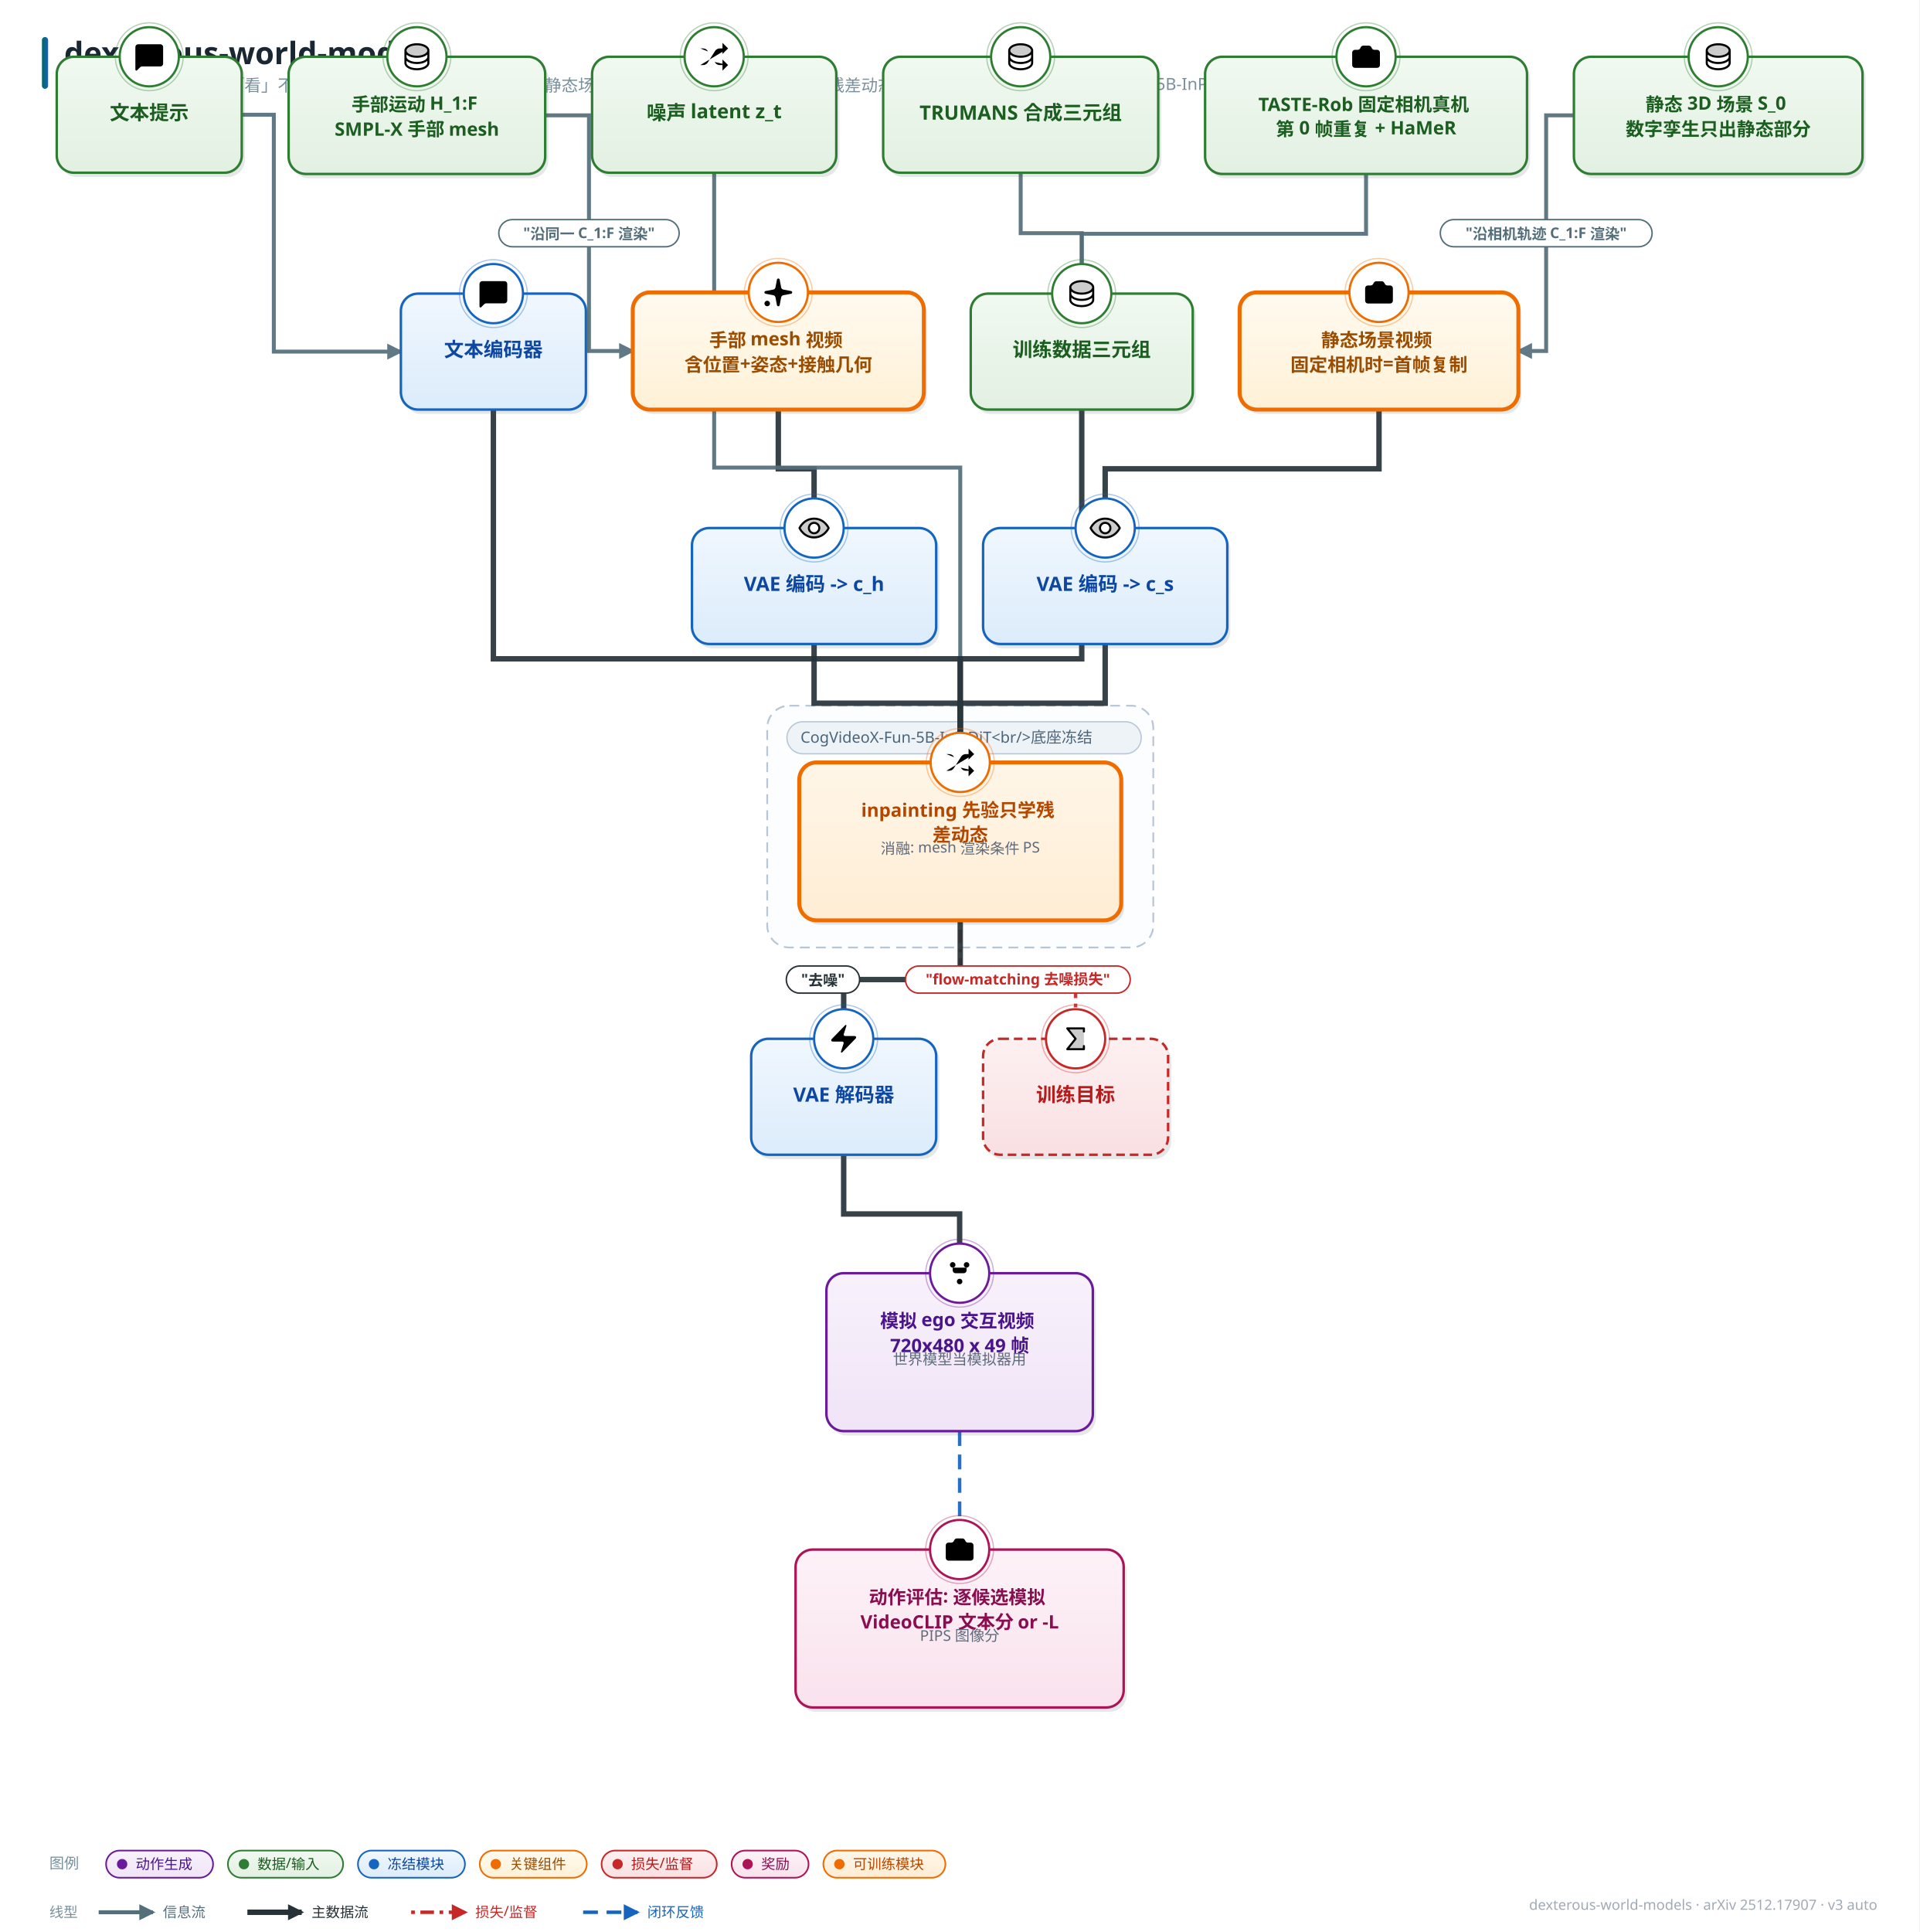
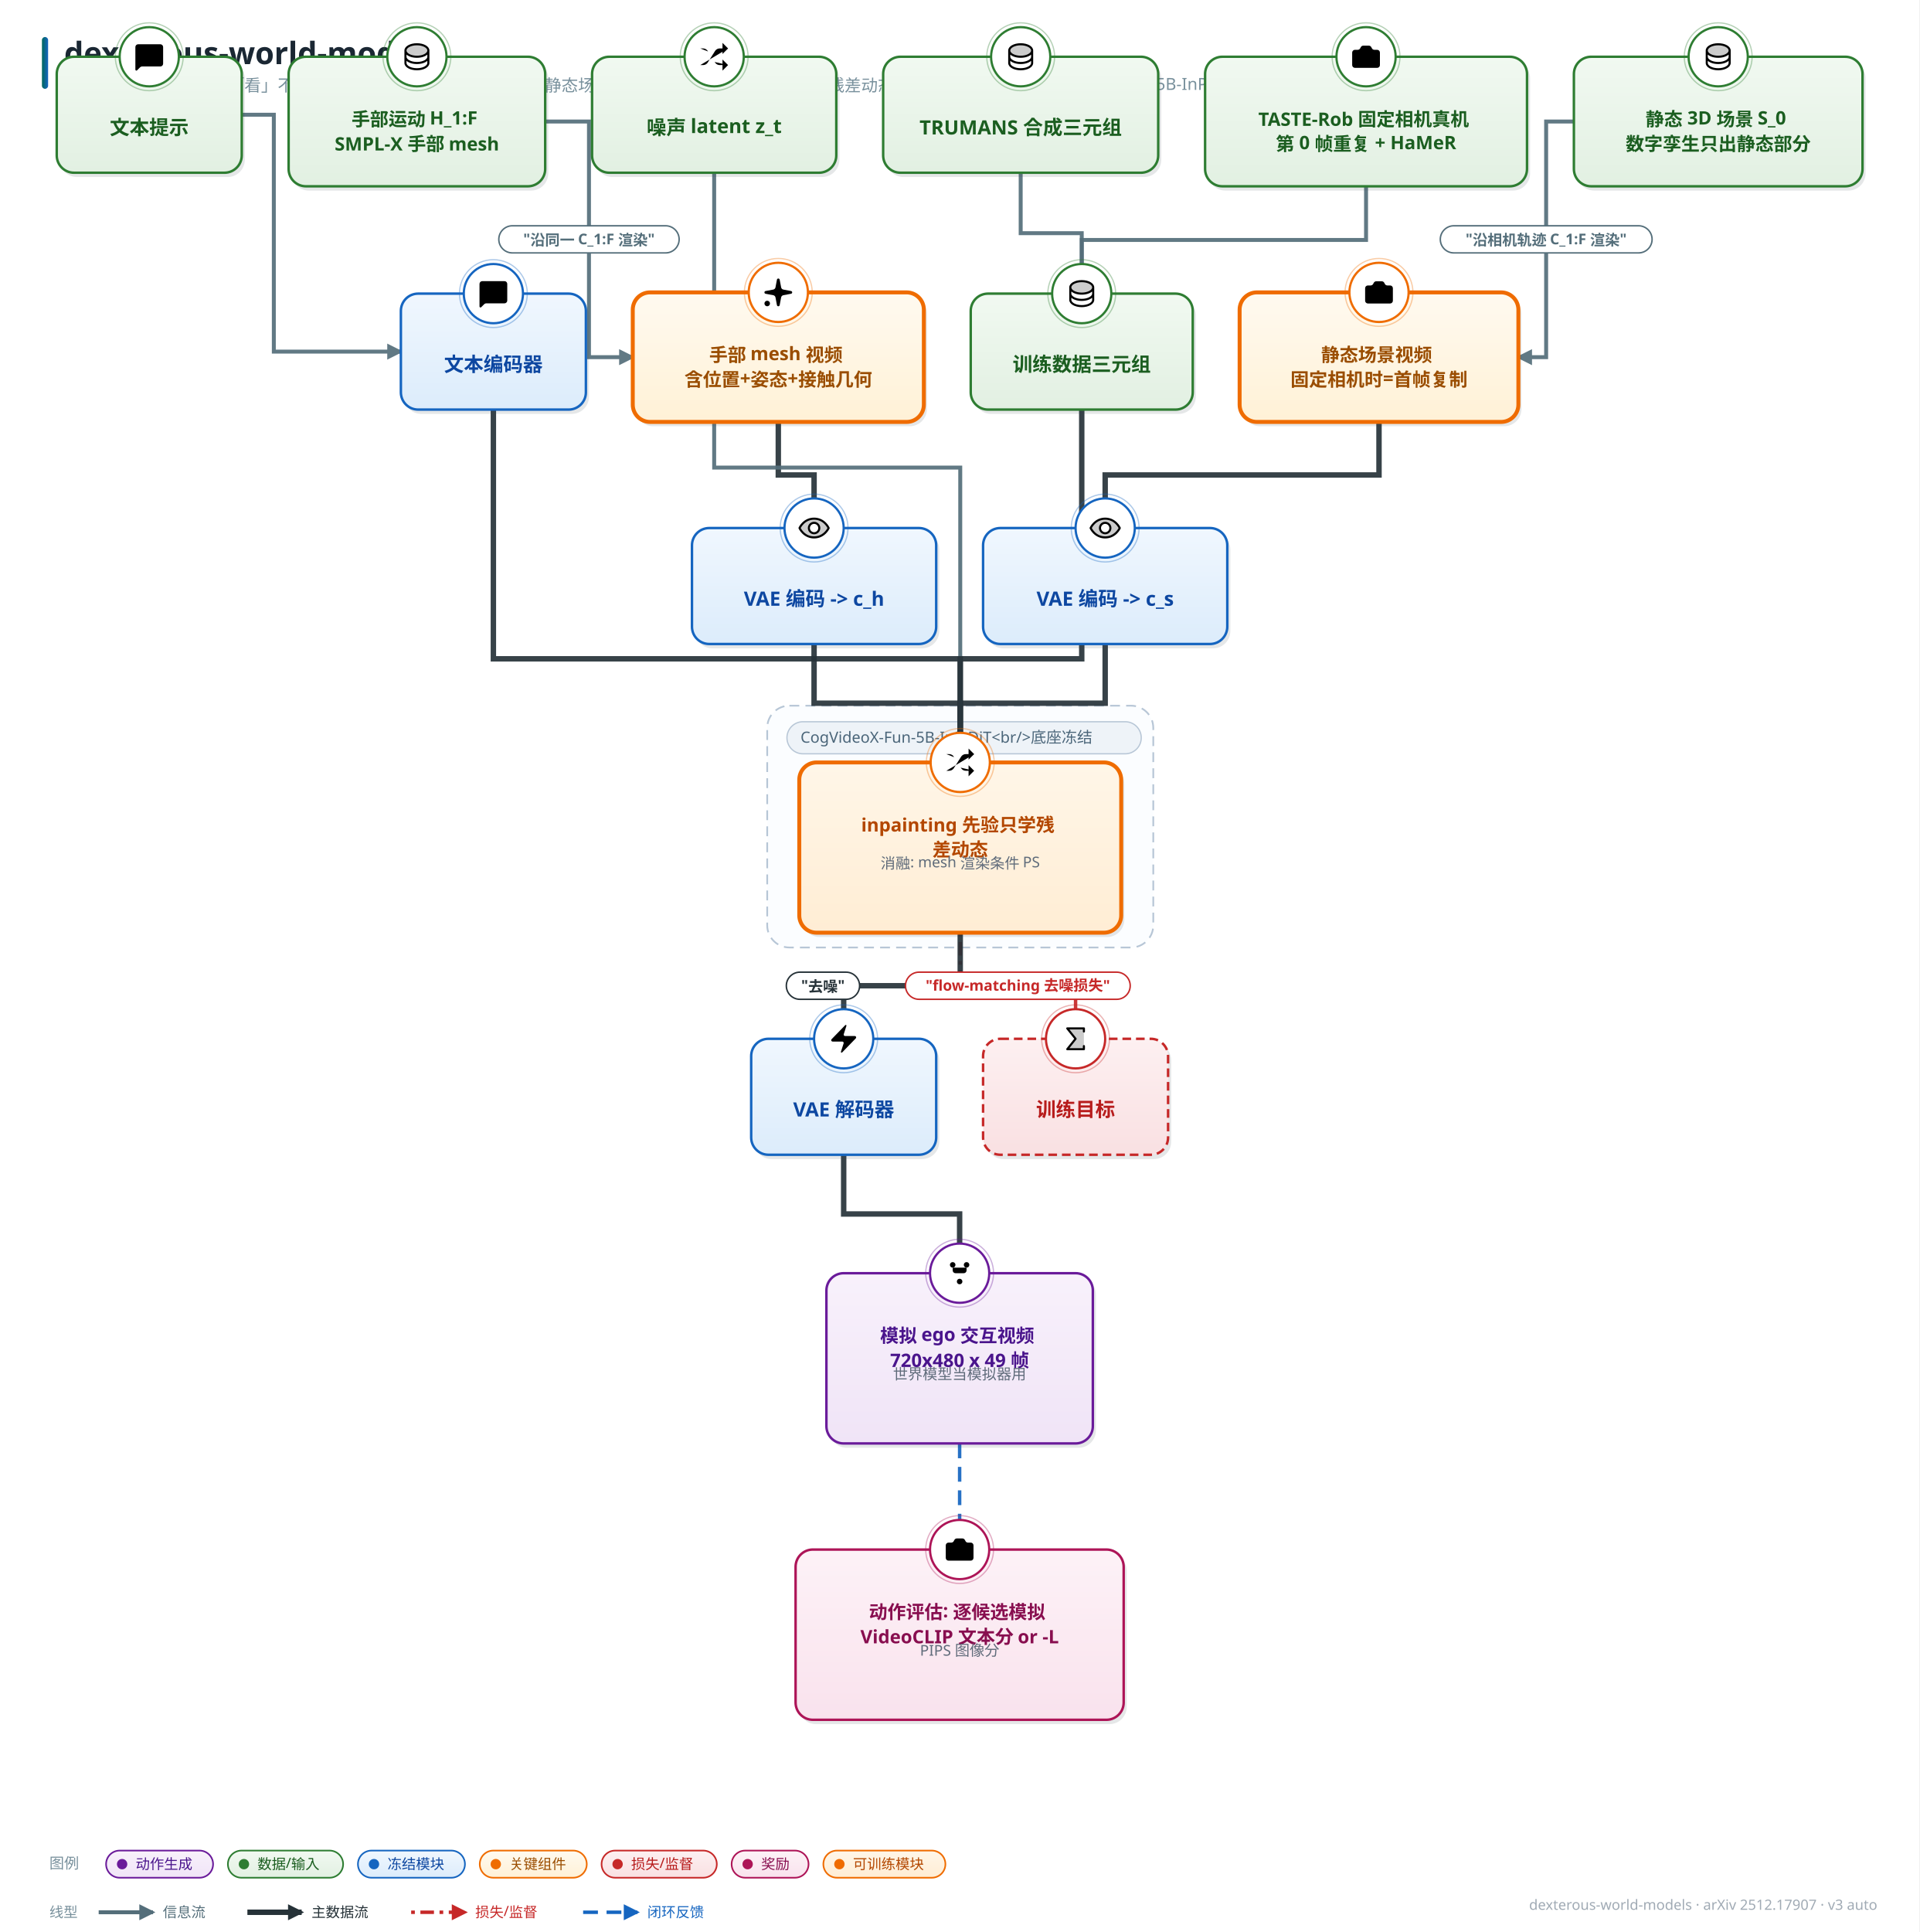
<svg xmlns="http://www.w3.org/2000/svg" width="1556" height="1566" viewBox="0 0 1556 1566" font-family="'PingFang SC','Hiragino Sans GB','Microsoft YaHei','Segoe UI',sans-serif">
  <style>text{font-family:'PingFang SC','Hiragino Sans GB','Microsoft YaHei','Segoe UI',sans-serif;} .lbl{font-weight:700;}</style>
  <defs>
    <linearGradient id="g-data" x1="0" y1="0" x2="0" y2="1">
      <stop offset="0" stop-color="#f1f9f1" />
      <stop offset="1" stop-color="#e2f0e2" />
    </linearGradient>
    <linearGradient id="g-frozen" x1="0" y1="0" x2="0" y2="1">
      <stop offset="0" stop-color="#f0f7fe" />
      <stop offset="1" stop-color="#dcecfb" />
    </linearGradient>
    <linearGradient id="g-train" x1="0" y1="0" x2="0" y2="1">
      <stop offset="0" stop-color="#fff6e8" />
      <stop offset="1" stop-color="#ffedd4" />
    </linearGradient>
    <linearGradient id="g-loss" x1="0" y1="0" x2="0" y2="1">
      <stop offset="0" stop-color="#fdf0f1" />
      <stop offset="1" stop-color="#f9e0e2" />
    </linearGradient>
    <linearGradient id="g-act" x1="0" y1="0" x2="0" y2="1">
      <stop offset="0" stop-color="#f8f1fb" />
      <stop offset="1" stop-color="#f0e4f7" />
    </linearGradient>
    <linearGradient id="g-loop" x1="0" y1="0" x2="0" y2="1">
      <stop offset="0" stop-color="#f2f5f7" />
      <stop offset="1" stop-color="#e6ebee" />
    </linearGradient>
    <linearGradient id="g-env" x1="0" y1="0" x2="0" y2="1">
      <stop offset="0" stop-color="#eef8f6" />
      <stop offset="1" stop-color="#dcf0ec" />
    </linearGradient>
    <linearGradient id="g-mem" x1="0" y1="0" x2="0" y2="1">
      <stop offset="0" stop-color="#fffef0" />
      <stop offset="1" stop-color="#fdf6d8" />
    </linearGradient>
    <linearGradient id="g-reward" x1="0" y1="0" x2="0" y2="1">
      <stop offset="0" stop-color="#fdf2f7" />
      <stop offset="1" stop-color="#f9e2ed" />
    </linearGradient>
    <linearGradient id="g-key" x1="0" y1="0" x2="0" y2="1">
      <stop offset="0" stop-color="#fffaf0" />
      <stop offset="1" stop-color="#fff1d6" />
    </linearGradient>
    <linearGradient id="g-title" x1="0" y1="0" x2="1" y2="0">
      <stop offset="0" stop-color="#00695c" />
      <stop offset="1" stop-color="#1565c0" />
    </linearGradient>
    <marker id="arr-main" viewBox="0 0 10 10" refX="8.5" refY="5" markerWidth="13" markerHeight="13" markerUnits="userSpaceOnUse" orient="auto-start-reverse">
      <path d="M0 0 L10 5 L0 10 z" fill="#546e7a" />
    </marker>
    <marker id="arr-thick" viewBox="0 0 10 10" refX="8.5" refY="5" markerWidth="13" markerHeight="13" markerUnits="userSpaceOnUse" orient="auto-start-reverse">
      <path d="M0 0 L10 5 L0 10 z" fill="#263238" />
    </marker>
    <marker id="arr-thin" viewBox="0 0 10 10" refX="8.5" refY="5" markerWidth="13" markerHeight="13" markerUnits="userSpaceOnUse" orient="auto-start-reverse">
      <path d="M0 0 L10 5 L0 10 z" fill="#9fb0bb" />
    </marker>
    <marker id="arr-fb" viewBox="0 0 10 10" refX="8.5" refY="5" markerWidth="13" markerHeight="13" markerUnits="userSpaceOnUse" orient="auto-start-reverse">
      <path d="M0 0 L10 5 L0 10 z" fill="#1565c0" />
    </marker>
    <marker id="arr-loss" viewBox="0 0 10 10" refX="8.5" refY="5" markerWidth="13" markerHeight="13" markerUnits="userSpaceOnUse" orient="auto-start-reverse">
      <path d="M0 0 L10 5 L0 10 z" fill="#c62828" />
    </marker>
  </defs>
  <rect width="1556" height="1566" fill="#ffffff" />
  <rect x="34" y="30" width="5" height="42" rx="2.5" fill="url(#g-title)" />
  <text x="52" y="52" font-size="25" font-weight="800" fill="#1a2733">dexterous-world-models</text>
  <text x="52" y="74" font-size="13.5" fill="#78909c">静态 3D 数字孪生只会「看」不会「动」的问题，被 DWM 用「把静态场景渲染当输入、只学动作诱导的残差动态」的方式解决：以 CogVideoX-Fun-5B-InP（全遮罩下</text>
  <text x="1522" y="1548" font-size="11.5" fill="#a0aab4" text-anchor="end">dexterous-world-models · arXiv 2512.17907 · v3 auto</text>
  <rect x="622" y="572" width="313" height="196" rx="18" fill="#fbfdff" stroke="#b7c6d6" stroke-width="1.4" stroke-dasharray="8 5" />
  <rect x="638" y="585" width="287.25" height="26" rx="13" fill="#eef3f8" stroke="#b7c6d6" />
  <text x="649" y="602" font-size="12.5" fill="#4a6579">CogVideoX-Fun-5B-InP DiT&lt;br/&gt;底座冻结</text>
-   <path d="M 1276.0 93.5 L 1253.5 93.5 L 1253.5 284.5 L 1231.0 284.5" fill="none" stroke="#546e7a" stroke-width="3.2" marker-end="url(#arr-main)" opacity="0.92" />
-   <path d="M 442.0 93.5 L 477.5 93.5 L 477.5 284.5 L 513.0 284.5" fill="none" stroke="#546e7a" stroke-width="3.2" marker-end="url(#arr-main)" opacity="0.92" />
+   <path d="M 1276.0 98.5 L 1253.5 98.5 L 1253.5 289.5 L 1231.0 289.5" fill="none" stroke="#546e7a" stroke-width="3.2" marker-end="url(#arr-main)" opacity="0.92" />
+   <path d="M 442.0 98.5 L 477.5 98.5 L 477.5 289.5 L 513.0 289.5" fill="none" stroke="#546e7a" stroke-width="3.2" marker-end="url(#arr-main)" opacity="0.92" />
  <path d="M 196.0 93.0 L 222.0 93.0 L 222.0 285.0 L 325.0 285.0" fill="none" stroke="#546e7a" stroke-width="3.2" marker-end="url(#arr-main)" opacity="0.92" />
-   <path d="M 1118.0 332.0 L 1118.0 380.0 L 896.0 380.0 L 896.0 428.0" fill="none" stroke="#263238" stroke-width="4.4" marker-end="url(#arr-thick)" opacity="0.92" />
-   <path d="M 631.0 332.0 L 631.0 380.0 L 660.0 380.0 L 660.0 428.0" fill="none" stroke="#263238" stroke-width="4.4" marker-end="url(#arr-thick)" opacity="0.92" />
+   <path d="M 1118.0 342.0 L 1118.0 385.0 L 896.0 385.0 L 896.0 428.0" fill="none" stroke="#263238" stroke-width="4.4" marker-end="url(#arr-thick)" opacity="0.92" />
+   <path d="M 631.0 342.0 L 631.0 385.0 L 660.0 385.0 L 660.0 428.0" fill="none" stroke="#263238" stroke-width="4.4" marker-end="url(#arr-thick)" opacity="0.92" />
  <path d="M 896.0 522.0 L 896.0 570.0 L 778.5 570.0 L 778.5 618.0" fill="none" stroke="#263238" stroke-width="4.4" marker-end="url(#arr-thick)" opacity="0.92" />
  <path d="M 660.0 522.0 L 660.0 570.0 L 778.5 570.0 L 778.5 618.0" fill="none" stroke="#263238" stroke-width="4.4" marker-end="url(#arr-thick)" opacity="0.92" />
  <path d="M 400.0 332.0 L 400.0 534.0 L 778.5 534.0 L 778.5 618.0" fill="none" stroke="#263238" stroke-width="4.4" marker-end="url(#arr-thick)" opacity="0.92" />
  <path d="M 579.0 140.0 L 579.0 379.0 L 778.5 379.0 L 778.5 618.0" fill="none" stroke="#546e7a" stroke-width="3.2" marker-end="url(#arr-main)" opacity="0.92" />
-   <path d="M 778.5 746.0 L 778.5 794.0 L 872.0 794.0 L 872.0 842.0" fill="none" stroke="#c62828" stroke-width="2.8" stroke-dasharray="3 4.5 11 4.5" marker-end="url(#arr-loss)" opacity="0.92" />
-   <path d="M 778.5 746.0 L 778.5 794.0 L 684.0 794.0 L 684.0 842.0" fill="none" stroke="#263238" stroke-width="4.4" marker-end="url(#arr-thick)" opacity="0.92" />
+   <path d="M 778.5 756.0 L 778.5 799.0 L 872.0 799.0 L 872.0 842.0" fill="none" stroke="#c62828" stroke-width="2.8" stroke-dasharray="3 4.5 11 4.5" marker-end="url(#arr-loss)" opacity="0.92" />
+   <path d="M 778.5 756.0 L 778.5 799.0 L 684.0 799.0 L 684.0 842.0" fill="none" stroke="#263238" stroke-width="4.4" marker-end="url(#arr-thick)" opacity="0.92" />
  <path d="M 684.0 936.0 L 684.0 984.0 L 778.0 984.0 L 778.0 1032.0" fill="none" stroke="#263238" stroke-width="4.4" marker-end="url(#arr-thick)" opacity="0.92" />
-   <path d="M 778.0 1160.0 L 778.0 1256.0" fill="none" stroke="#1565c0" stroke-width="2.8" stroke-dasharray="12 7" marker-end="url(#arr-fb)" opacity="0.92" />
+   <path d="M 778.0 1170.0 L 778.0 1256.0" fill="none" stroke="#1565c0" stroke-width="2.8" stroke-dasharray="12 7" marker-end="url(#arr-fb)" opacity="0.92" />
  <path d="M 877.0 332.0 L 877.0 534.0 L 778.5 534.0 L 778.5 618.0" fill="none" stroke="#263238" stroke-width="4.4" marker-end="url(#arr-thick)" opacity="0.92" />
  <path d="M 827.5 140.0 L 827.5 189.0 L 877.0 189.0 L 877.0 238.0" fill="none" stroke="#546e7a" stroke-width="3.2" marker-end="url(#arr-main)" opacity="0.92" />
-   <path d="M 1107.5 141.0 L 1107.5 189.5 L 877.0 189.5 L 877.0 238.0" fill="none" stroke="#546e7a" stroke-width="3.2" marker-end="url(#arr-main)" opacity="0.92" />
-   <rect x="1278.5" y="49.5" width="234" height="95" rx="14" fill="#37474f" opacity="0.13" />
-   <rect x="1276" y="46" width="234" height="95" rx="14" fill="url(#g-data)" stroke="#2e7d32" stroke-width="2.0" />
+   <path d="M 1107.5 151.0 L 1107.5 194.5 L 877.0 194.5 L 877.0 238.0" fill="none" stroke="#546e7a" stroke-width="3.2" marker-end="url(#arr-main)" opacity="0.92" />
+   <rect x="1278.5" y="49.5" width="234" height="105" rx="14" fill="#37474f" opacity="0.13" />
+   <rect x="1276" y="46" width="234" height="105" rx="14" fill="url(#g-data)" stroke="#2e7d32" stroke-width="2.0" />
  <circle cx="1393.0" cy="46" r="24" fill="#ffffff" stroke="#2e7d32" stroke-width="1.8" />
  <circle cx="1393.0" cy="46" r="27.5" fill="none" stroke="#2e7d32" stroke-width="1" opacity="0.35" />
  <g transform="translate(1379.5,32.5) scale(0.1055)">
    <path d="M216,80c0,26.51-39.4,48-88,48S40,106.51,40,80s39.4-48,88-48S216,53.49,216,80Z" opacity="0.2" />
    <path d="M128,24C74.17,24,32,48.6,32,80v96c0,31.4,42.17,56,96,56s96-24.6,96-56V80C224,48.6,181.83,24,128,24Zm80,104c0,9.62-7.88,19.43-21.61,26.92C170.93,163.35,150.19,168,128,168s-42.93-4.65-58.39-13.08C55.88,147.43,48,137.62,48,128V111.36c17.06,15,46.23,24.64,80,24.64s62.94-9.68,80-24.64ZM69.61,53.08C85.07,44.65,105.81,40,128,40s42.93,4.65,58.39,13.08C200.12,60.57,208,70.38,208,80s-7.88,19.43-21.61,26.92C170.93,115.35,150.19,120,128,120s-42.93-4.65-58.39-13.08C55.88,99.43,48,89.62,48,80S55.88,60.57,69.61,53.08ZM186.39,202.92C170.93,211.35,150.19,216,128,216s-42.93-4.65-58.39-13.08C55.88,195.43,48,185.62,48,176V159.36c17.06,15,46.23,24.64,80,24.64s62.94-9.68,80-24.64V176C208,185.62,200.12,195.43,186.39,202.92Z" />
  </g>
-   <text x="1393.0" y="90" font-size="15" class="lbl" fill="#1b5e20" text-anchor="middle">
+   <text x="1393.0" y="102" font-size="15" class="lbl" fill="#1b5e20" text-anchor="middle">
    <tspan x="1393.0" dy="0">静态 3D 场景 S_0</tspan>
    <tspan x="1393.0" dy="20">数字孪生只出静态部分</tspan>
  </text>
-   <rect x="1007.5" y="240.5" width="226" height="95" rx="14" fill="#37474f" opacity="0.13" />
-   <rect x="1005" y="237" width="226" height="95" rx="14" fill="url(#g-key)" stroke="#ef6c00" stroke-width="3.2" />
+   <rect x="1007.5" y="240.5" width="226" height="105" rx="14" fill="#37474f" opacity="0.13" />
+   <rect x="1005" y="237" width="226" height="105" rx="14" fill="url(#g-key)" stroke="#ef6c00" stroke-width="3.2" />
  <circle cx="1118.0" cy="237" r="24" fill="#ffffff" stroke="#ef6c00" stroke-width="1.8" />
  <circle cx="1118.0" cy="237" r="27.5" fill="none" stroke="#ef6c00" stroke-width="1" opacity="0.35" />
  <g transform="translate(1104.5,223.5) scale(1.125)">
    <path d="M13.997 4a2 2 0 0 1 1.76 1.05l.486.9A2 2 0 0 0 18.003 7H20a2 2 0 0 1 2 2v9a2 2 0 0 1-2 2H4a2 2 0 0 1-2-2V9a2 2 0 0 1 2-2h1.997a2 2 0 0 0 1.759-1.048l.489-.904A2 2 0 0 1 10.004 4z" />
    <circle cx="12" cy="13" r="3" />
  </g>
-   <text x="1118.0" y="281" font-size="15" class="lbl" fill="#9a4d00" text-anchor="middle">
+   <text x="1118.0" y="293" font-size="15" class="lbl" fill="#9a4d00" text-anchor="middle">
    <tspan x="1118.0" dy="0">静态场景视频</tspan>
    <tspan x="1118.0" dy="20">固定相机时=首帧复制</tspan>
  </text>
-   <rect x="236.5" y="49.5" width="208" height="95" rx="14" fill="#37474f" opacity="0.13" />
-   <rect x="234" y="46" width="208" height="95" rx="14" fill="url(#g-data)" stroke="#2e7d32" stroke-width="2.0" />
+   <rect x="236.5" y="49.5" width="208" height="105" rx="14" fill="#37474f" opacity="0.13" />
+   <rect x="234" y="46" width="208" height="105" rx="14" fill="url(#g-data)" stroke="#2e7d32" stroke-width="2.0" />
  <circle cx="338.0" cy="46" r="24" fill="#ffffff" stroke="#2e7d32" stroke-width="1.8" />
  <circle cx="338.0" cy="46" r="27.5" fill="none" stroke="#2e7d32" stroke-width="1" opacity="0.35" />
  <g transform="translate(324.5,32.5) scale(0.1055)">
    <path d="M216,80c0,26.51-39.4,48-88,48S40,106.51,40,80s39.4-48,88-48S216,53.49,216,80Z" opacity="0.2" />
    <path d="M128,24C74.17,24,32,48.6,32,80v96c0,31.4,42.17,56,96,56s96-24.6,96-56V80C224,48.6,181.83,24,128,24Zm80,104c0,9.62-7.88,19.43-21.61,26.92C170.93,163.35,150.19,168,128,168s-42.93-4.65-58.39-13.08C55.88,147.43,48,137.62,48,128V111.36c17.06,15,46.23,24.64,80,24.64s62.94-9.68,80-24.64ZM69.61,53.08C85.07,44.65,105.81,40,128,40s42.93,4.65,58.39,13.08C200.12,60.57,208,70.38,208,80s-7.88,19.43-21.61,26.92C170.93,115.35,150.19,120,128,120s-42.93-4.65-58.39-13.08C55.88,99.43,48,89.62,48,80S55.88,60.57,69.61,53.08ZM186.39,202.92C170.93,211.35,150.19,216,128,216s-42.93-4.65-58.39-13.08C55.88,195.43,48,185.62,48,176V159.36c17.06,15,46.23,24.64,80,24.64s62.94-9.68,80-24.64V176C208,185.62,200.12,195.43,186.39,202.92Z" />
  </g>
-   <text x="338.0" y="90" font-size="15" class="lbl" fill="#1b5e20" text-anchor="middle">
+   <text x="338.0" y="102" font-size="15" class="lbl" fill="#1b5e20" text-anchor="middle">
    <tspan x="338.0" dy="0">手部运动 H_1:F</tspan>
    <tspan x="338.0" dy="20">SMPL-X 手部 mesh</tspan>
  </text>
-   <rect x="515.5" y="240.5" width="236" height="95" rx="14" fill="#37474f" opacity="0.13" />
-   <rect x="513" y="237" width="236" height="95" rx="14" fill="url(#g-key)" stroke="#ef6c00" stroke-width="3.2" />
+   <rect x="515.5" y="240.5" width="236" height="105" rx="14" fill="#37474f" opacity="0.13" />
+   <rect x="513" y="237" width="236" height="105" rx="14" fill="url(#g-key)" stroke="#ef6c00" stroke-width="3.2" />
  <circle cx="631.0" cy="237" r="24" fill="#ffffff" stroke="#ef6c00" stroke-width="1.8" />
  <circle cx="631.0" cy="237" r="27.5" fill="none" stroke="#ef6c00" stroke-width="1" opacity="0.35" />
  <g transform="translate(617.5,223.5) scale(1.125)">
    <path d="M11.017 2.814a1 1 0 0 1 1.966 0l1.051 5.558a2 2 0 0 0 1.594 1.594l5.558 1.051a1 1 0 0 1 0 1.966l-5.558 1.051a2 2 0 0 0-1.594 1.594l-1.051 5.558a1 1 0 0 1-1.966 0l-1.051-5.558a2 2 0 0 0-1.594-1.594l-5.558-1.051a1 1 0 0 1 0-1.966l5.558-1.051a2 2 0 0 0 1.594-1.594z" />
    <path d="M20 2v4" />
    <path d="M22 4h-4" />
    <circle cx="4" cy="20" r="2" />
  </g>
-   <text x="631.0" y="281" font-size="15" class="lbl" fill="#9a4d00" text-anchor="middle">
+   <text x="631.0" y="293" font-size="15" class="lbl" fill="#9a4d00" text-anchor="middle">
    <tspan x="631.0" dy="0">手部 mesh 视频</tspan>
    <tspan x="631.0" dy="20">含位置+姿态+接触几何</tspan>
  </text>
  <rect x="48.5" y="49.5" width="150" height="94" rx="14" fill="#37474f" opacity="0.13" />
  <rect x="46" y="46" width="150" height="94" rx="14" fill="url(#g-data)" stroke="#2e7d32" stroke-width="2.0" />
  <circle cx="121.0" cy="46" r="24" fill="#ffffff" stroke="#2e7d32" stroke-width="1.8" />
  <circle cx="121.0" cy="46" r="27.5" fill="none" stroke="#2e7d32" stroke-width="1" opacity="0.35" />
  <g transform="translate(107.5,32.5) scale(1.125)">
    <path d="M22 17a2 2 0 0 1-2 2H6.828a2 2 0 0 0-1.414.586l-2.202 2.202A.71.71 0 0 1 2 21.286V5a2 2 0 0 1 2-2h16a2 2 0 0 1 2 2z" />
  </g>
-   <text x="121.0" y="97" font-size="16" class="lbl" fill="#1b5e20" text-anchor="middle">文本提示</text>
+   <text x="121.0" y="109" font-size="16" class="lbl" fill="#1b5e20" text-anchor="middle">文本提示</text>
  <rect x="327.5" y="241.5" width="150" height="94" rx="14" fill="#37474f" opacity="0.13" />
  <rect x="325" y="238" width="150" height="94" rx="14" fill="url(#g-frozen)" stroke="#1565c0" stroke-width="2.0" />
  <circle cx="400.0" cy="238" r="24" fill="#ffffff" stroke="#1565c0" stroke-width="1.8" />
  <circle cx="400.0" cy="238" r="27.5" fill="none" stroke="#1565c0" stroke-width="1" opacity="0.35" />
  <g transform="translate(386.5,224.5) scale(1.125)">
    <path d="M22 17a2 2 0 0 1-2 2H6.828a2 2 0 0 0-1.414.586l-2.202 2.202A.71.71 0 0 1 2 21.286V5a2 2 0 0 1 2-2h16a2 2 0 0 1 2 2z" />
  </g>
-   <text x="400.0" y="289" font-size="16" class="lbl" fill="#0d47a1" text-anchor="middle">文本编码器</text>
+   <text x="400.0" y="301" font-size="16" class="lbl" fill="#0d47a1" text-anchor="middle">文本编码器</text>
  <rect x="799.5" y="431.5" width="198" height="94" rx="14" fill="#37474f" opacity="0.13" />
  <rect x="797" y="428" width="198" height="94" rx="14" fill="url(#g-frozen)" stroke="#1565c0" stroke-width="2.0" />
  <circle cx="896.0" cy="428" r="24" fill="#ffffff" stroke="#1565c0" stroke-width="1.8" />
  <circle cx="896.0" cy="428" r="27.5" fill="none" stroke="#1565c0" stroke-width="1" opacity="0.35" />
  <g transform="translate(882.5,414.5) scale(0.1055)">
    <path d="M128,56C48,56,16,128,16,128s32,72,112,72,112-72,112-72S208,56,128,56Zm0,112a40,40,0,1,1,40-40A40,40,0,0,1,128,168Z" opacity="0.2" />
    <path d="M247.31,124.76c-.35-.79-8.82-19.58-27.65-38.41C194.57,61.26,162.88,48,128,48S61.43,61.26,36.34,86.35C17.51,105.18,9,124,8.69,124.76a8,8,0,0,0,0,6.5c.35.79,8.82,19.57,27.65,38.4C61.43,194.74,93.12,208,128,208s66.57-13.26,91.66-38.34c18.83-18.83,27.3-37.61,27.65-38.4A8,8,0,0,0,247.31,124.76ZM128,192c-30.78,0-57.67-11.19-79.93-33.25A133.47,133.47,0,0,1,25,128,133.33,133.33,0,0,1,48.07,97.25C70.33,75.19,97.22,64,128,64s57.67,11.19,79.93,33.25A133.46,133.46,0,0,1,231.05,128C223.84,141.46,192.43,192,128,192Zm0-112a48,48,0,1,0,48,48A48.05,48.05,0,0,0,128,80Zm0,80a32,32,0,1,1,32-32A32,32,0,0,1,128,160Z" />
  </g>
-   <text x="896.0" y="479" font-size="16" class="lbl" fill="#0d47a1" text-anchor="middle">VAE 编码 -&gt; c_s</text>
+   <text x="896.0" y="491" font-size="16" class="lbl" fill="#0d47a1" text-anchor="middle">VAE 编码 -&gt; c_s</text>
  <rect x="563.5" y="431.5" width="198" height="94" rx="14" fill="#37474f" opacity="0.13" />
  <rect x="561" y="428" width="198" height="94" rx="14" fill="url(#g-frozen)" stroke="#1565c0" stroke-width="2.0" />
  <circle cx="660.0" cy="428" r="24" fill="#ffffff" stroke="#1565c0" stroke-width="1.8" />
  <circle cx="660.0" cy="428" r="27.5" fill="none" stroke="#1565c0" stroke-width="1" opacity="0.35" />
  <g transform="translate(646.5,414.5) scale(0.1055)">
    <path d="M128,56C48,56,16,128,16,128s32,72,112,72,112-72,112-72S208,56,128,56Zm0,112a40,40,0,1,1,40-40A40,40,0,0,1,128,168Z" opacity="0.2" />
    <path d="M247.31,124.76c-.35-.79-8.82-19.58-27.65-38.41C194.57,61.26,162.88,48,128,48S61.43,61.26,36.34,86.35C17.51,105.18,9,124,8.69,124.76a8,8,0,0,0,0,6.5c.35.79,8.82,19.57,27.65,38.4C61.43,194.74,93.12,208,128,208s66.57-13.26,91.66-38.34c18.83-18.83,27.3-37.61,27.65-38.4A8,8,0,0,0,247.31,124.76ZM128,192c-30.78,0-57.67-11.19-79.93-33.25A133.47,133.47,0,0,1,25,128,133.33,133.33,0,0,1,48.07,97.25C70.33,75.19,97.22,64,128,64s57.67,11.19,79.93,33.25A133.46,133.46,0,0,1,231.05,128C223.84,141.46,192.43,192,128,192Zm0-112a48,48,0,1,0,48,48A48.05,48.05,0,0,0,128,80Zm0,80a32,32,0,1,1,32-32A32,32,0,0,1,128,160Z" />
  </g>
-   <text x="660.0" y="479" font-size="16" class="lbl" fill="#0d47a1" text-anchor="middle">VAE 编码 -&gt; c_h</text>
-   <rect x="650.5" y="621.5" width="261" height="128" rx="14" fill="#37474f" opacity="0.13" />
-   <rect x="648" y="618" width="261" height="128" rx="14" fill="url(#g-train)" stroke="#ef6c00" stroke-width="3.2" />
+   <text x="660.0" y="491" font-size="16" class="lbl" fill="#0d47a1" text-anchor="middle">VAE 编码 -&gt; c_h</text>
+   <rect x="650.5" y="621.5" width="261" height="138" rx="14" fill="#37474f" opacity="0.13" />
+   <rect x="648" y="618" width="261" height="138" rx="14" fill="url(#g-train)" stroke="#ef6c00" stroke-width="3.2" />
  <circle cx="778.5" cy="618" r="24" fill="#ffffff" stroke="#ef6c00" stroke-width="1.8" />
  <circle cx="778.5" cy="618" r="27.5" fill="none" stroke="#ef6c00" stroke-width="1" opacity="0.35" />
  <g transform="translate(765.0,604.5) scale(1.125)">
    <path d="m18 14 4 4-4 4" />
    <path d="m18 2 4 4-4 4" />
    <path d="M2 18h1.973a4 4 0 0 0 3.3-1.7l5.454-8.6a4 4 0 0 1 3.3-1.7H22" />
    <path d="M2 6h1.972a4 4 0 0 1 3.6 2.2" />
    <path d="M22 18h-6.041a4 4 0 0 1-3.3-1.8l-.359-.45" />
  </g>
-   <text x="778.5" y="662" font-size="15" class="lbl" fill="#b34700" text-anchor="middle">
+   <text x="778.5" y="674" font-size="15" class="lbl" fill="#b34700" text-anchor="middle">
    <tspan x="778.5" dy="0">inpainting 先验只学残</tspan>
    <tspan x="778.5" dy="20">差动态</tspan>
  </text>
-   <text x="778.5" y="692" font-size="12" fill="#5f6b7a" text-anchor="middle">消融: mesh 渲染条件 PS</text>
+   <text x="778.5" y="704" font-size="12" fill="#5f6b7a" text-anchor="middle">消融: mesh 渲染条件 PS</text>
  <rect x="482.5" y="49.5" width="198" height="94" rx="14" fill="#37474f" opacity="0.13" />
  <rect x="480" y="46" width="198" height="94" rx="14" fill="url(#g-data)" stroke="#2e7d32" stroke-width="2.0" />
  <circle cx="579.0" cy="46" r="24" fill="#ffffff" stroke="#2e7d32" stroke-width="1.8" />
  <circle cx="579.0" cy="46" r="27.5" fill="none" stroke="#2e7d32" stroke-width="1" opacity="0.35" />
  <g transform="translate(565.5,32.5) scale(1.125)">
    <path d="m18 14 4 4-4 4" />
    <path d="m18 2 4 4-4 4" />
    <path d="M2 18h1.973a4 4 0 0 0 3.3-1.7l5.454-8.6a4 4 0 0 1 3.3-1.7H22" />
    <path d="M2 6h1.972a4 4 0 0 1 3.6 2.2" />
    <path d="M22 18h-6.041a4 4 0 0 1-3.3-1.8l-.359-.45" />
  </g>
-   <text x="579.0" y="97" font-size="16" class="lbl" fill="#1b5e20" text-anchor="middle">噪声 latent z_t</text>
+   <text x="579.0" y="109" font-size="16" class="lbl" fill="#1b5e20" text-anchor="middle">噪声 latent z_t</text>
  <rect x="799.5" y="845.5" width="150" height="94" rx="14" fill="#37474f" opacity="0.13" />
  <rect x="797" y="842" width="150" height="94" rx="14" fill="url(#g-loss)" stroke="#c62828" stroke-width="2.0" stroke-dasharray="7 4" />
  <circle cx="872.0" cy="842" r="24" fill="#ffffff" stroke="#c62828" stroke-width="1.8" />
  <circle cx="872.0" cy="842" r="27.5" fill="none" stroke="#c62828" stroke-width="1" opacity="0.35" />
  <g transform="translate(858.5,828.5) scale(0.1055)">
    <path d="M192,48V208H64l64-80L64,48Z" opacity="0.2" />
    <path d="M184,72V56H80.65l53.6,67a8,8,0,0,1,0,10l-53.6,67H184V184a8,8,0,0,1,16,0v24a8,8,0,0,1-8,8H64a8,8,0,0,1-6.25-13l60-75-60-75A8,8,0,0,1,64,40H192a8,8,0,0,1,8,8V72a8,8,0,0,1-16,0Z" />
  </g>
-   <text x="872.0" y="893" font-size="16" class="lbl" fill="#b71c1c" text-anchor="middle">训练目标</text>
+   <text x="872.0" y="905" font-size="16" class="lbl" fill="#b71c1c" text-anchor="middle">训练目标</text>
  <rect x="611.5" y="845.5" width="150" height="94" rx="14" fill="#37474f" opacity="0.13" />
  <rect x="609" y="842" width="150" height="94" rx="14" fill="url(#g-frozen)" stroke="#1565c0" stroke-width="2.0" />
  <circle cx="684.0" cy="842" r="24" fill="#ffffff" stroke="#1565c0" stroke-width="1.8" />
  <circle cx="684.0" cy="842" r="27.5" fill="none" stroke="#1565c0" stroke-width="1" opacity="0.35" />
  <g transform="translate(670.5,828.5) scale(1.125)">
    <path d="M4 14a1 1 0 0 1-.78-1.63l9.9-10.2a.5.5 0 0 1 .86.46l-1.92 6.02A1 1 0 0 0 13 10h7a1 1 0 0 1 .78 1.63l-9.9 10.2a.5.5 0 0 1-.86-.46l1.92-6.02A1 1 0 0 0 11 14z" />
  </g>
-   <text x="684.0" y="893" font-size="16" class="lbl" fill="#0d47a1" text-anchor="middle">VAE 解码器</text>
-   <rect x="672.5" y="1035.5" width="216" height="128" rx="14" fill="#37474f" opacity="0.13" />
-   <rect x="670" y="1032" width="216" height="128" rx="14" fill="url(#g-act)" stroke="#6a1b9a" stroke-width="2.0" />
+   <text x="684.0" y="905" font-size="16" class="lbl" fill="#0d47a1" text-anchor="middle">VAE 解码器</text>
+   <rect x="672.5" y="1035.5" width="216" height="138" rx="14" fill="#37474f" opacity="0.13" />
+   <rect x="670" y="1032" width="216" height="138" rx="14" fill="url(#g-act)" stroke="#6a1b9a" stroke-width="2.0" />
  <circle cx="778.0" cy="1032" r="24" fill="#ffffff" stroke="#6a1b9a" stroke-width="1.8" />
  <circle cx="778.0" cy="1032" r="27.5" fill="none" stroke="#6a1b9a" stroke-width="1" opacity="0.35" />
  <g transform="translate(764.5,1018.5) scale(1.125)">
    <path stroke="none" d="M0 0h24v24H0z" fill="none" />
    <path d="M10 18a2 2 0 1 0 4 0a2 2 0 1 0 -4 0" />
    <path d="M5 6a2 2 0 1 0 4 0a2 2 0 1 0 -4 0" />
    <path d="M15 6a2 2 0 1 0 4 0a2 2 0 1 0 -4 0" />
    <path d="M7 8v2a2 2 0 0 0 2 2h6a2 2 0 0 0 2 -2v-2" />
    <path d="M12 12l0 4" />
  </g>
-   <text x="778.0" y="1076" font-size="15" class="lbl" fill="#4a148c" text-anchor="middle">
+   <text x="778.0" y="1088" font-size="15" class="lbl" fill="#4a148c" text-anchor="middle">
    <tspan x="778.0" dy="0">模拟 ego 交互视频</tspan>
    <tspan x="778.0" dy="20">720x480 x 49 帧</tspan>
  </text>
-   <text x="778.0" y="1106" font-size="12" fill="#5f6b7a" text-anchor="middle">世界模型当模拟器用</text>
-   <rect x="647.5" y="1259.5" width="266" height="128" rx="14" fill="#37474f" opacity="0.13" />
-   <rect x="645" y="1256" width="266" height="128" rx="14" fill="url(#g-reward)" stroke="#ad1457" stroke-width="2.0" />
+   <text x="778.0" y="1118" font-size="12" fill="#5f6b7a" text-anchor="middle">世界模型当模拟器用</text>
+   <rect x="647.5" y="1259.5" width="266" height="138" rx="14" fill="#37474f" opacity="0.13" />
+   <rect x="645" y="1256" width="266" height="138" rx="14" fill="url(#g-reward)" stroke="#ad1457" stroke-width="2.0" />
  <circle cx="778.0" cy="1256" r="24" fill="#ffffff" stroke="#ad1457" stroke-width="1.8" />
  <circle cx="778.0" cy="1256" r="27.5" fill="none" stroke="#ad1457" stroke-width="1" opacity="0.35" />
  <g transform="translate(764.5,1242.5) scale(1.125)">
    <path d="M13.997 4a2 2 0 0 1 1.76 1.05l.486.9A2 2 0 0 0 18.003 7H20a2 2 0 0 1 2 2v9a2 2 0 0 1-2 2H4a2 2 0 0 1-2-2V9a2 2 0 0 1 2-2h1.997a2 2 0 0 0 1.759-1.048l.489-.904A2 2 0 0 1 10.004 4z" />
    <circle cx="12" cy="13" r="3" />
  </g>
-   <text x="778.0" y="1300" font-size="15" class="lbl" fill="#880e4f" text-anchor="middle">
+   <text x="778.0" y="1312" font-size="15" class="lbl" fill="#880e4f" text-anchor="middle">
    <tspan x="778.0" dy="0">动作评估: 逐候选模拟</tspan>
    <tspan x="778.0" dy="20">VideoCLIP 文本分 or -L</tspan>
  </text>
-   <text x="778.0" y="1330" font-size="12" fill="#5f6b7a" text-anchor="middle">PIPS 图像分</text>
+   <text x="778.0" y="1342" font-size="12" fill="#5f6b7a" text-anchor="middle">PIPS 图像分</text>
  <rect x="789.5" y="241.5" width="180" height="94" rx="14" fill="#37474f" opacity="0.13" />
  <rect x="787" y="238" width="180" height="94" rx="14" fill="url(#g-data)" stroke="#2e7d32" stroke-width="2.0" />
  <circle cx="877.0" cy="238" r="24" fill="#ffffff" stroke="#2e7d32" stroke-width="1.8" />
  <circle cx="877.0" cy="238" r="27.5" fill="none" stroke="#2e7d32" stroke-width="1" opacity="0.35" />
  <g transform="translate(863.5,224.5) scale(0.1055)">
    <path d="M216,80c0,26.51-39.4,48-88,48S40,106.51,40,80s39.4-48,88-48S216,53.49,216,80Z" opacity="0.2" />
    <path d="M128,24C74.17,24,32,48.6,32,80v96c0,31.4,42.17,56,96,56s96-24.6,96-56V80C224,48.6,181.83,24,128,24Zm80,104c0,9.62-7.88,19.43-21.61,26.92C170.93,163.35,150.19,168,128,168s-42.93-4.65-58.39-13.08C55.88,147.43,48,137.62,48,128V111.36c17.06,15,46.23,24.64,80,24.64s62.94-9.68,80-24.64ZM69.61,53.08C85.07,44.65,105.81,40,128,40s42.93,4.65,58.39,13.08C200.12,60.57,208,70.38,208,80s-7.88,19.43-21.61,26.92C170.93,115.35,150.19,120,128,120s-42.93-4.65-58.39-13.08C55.88,99.43,48,89.62,48,80S55.88,60.57,69.61,53.08ZM186.39,202.92C170.93,211.35,150.19,216,128,216s-42.93-4.65-58.39-13.08C55.88,195.43,48,185.62,48,176V159.36c17.06,15,46.23,24.64,80,24.64s62.94-9.68,80-24.64V176C208,185.62,200.12,195.43,186.39,202.92Z" />
  </g>
-   <text x="877.0" y="289" font-size="16" class="lbl" fill="#1b5e20" text-anchor="middle">训练数据三元组</text>
+   <text x="877.0" y="301" font-size="16" class="lbl" fill="#1b5e20" text-anchor="middle">训练数据三元组</text>
  <rect x="718.5" y="49.5" width="223" height="94" rx="14" fill="#37474f" opacity="0.13" />
  <rect x="716" y="46" width="223" height="94" rx="14" fill="url(#g-data)" stroke="#2e7d32" stroke-width="2.0" />
  <circle cx="827.5" cy="46" r="24" fill="#ffffff" stroke="#2e7d32" stroke-width="1.8" />
  <circle cx="827.5" cy="46" r="27.5" fill="none" stroke="#2e7d32" stroke-width="1" opacity="0.35" />
  <g transform="translate(814.0,32.5) scale(0.1055)">
    <path d="M216,80c0,26.51-39.4,48-88,48S40,106.51,40,80s39.4-48,88-48S216,53.49,216,80Z" opacity="0.2" />
    <path d="M128,24C74.17,24,32,48.6,32,80v96c0,31.4,42.17,56,96,56s96-24.6,96-56V80C224,48.6,181.83,24,128,24Zm80,104c0,9.62-7.88,19.43-21.61,26.92C170.93,163.35,150.19,168,128,168s-42.93-4.65-58.39-13.08C55.88,147.43,48,137.62,48,128V111.36c17.06,15,46.23,24.64,80,24.64s62.94-9.68,80-24.64ZM69.61,53.08C85.07,44.65,105.81,40,128,40s42.93,4.65,58.39,13.08C200.12,60.57,208,70.38,208,80s-7.88,19.43-21.61,26.92C170.93,115.35,150.19,120,128,120s-42.93-4.65-58.39-13.08C55.88,99.43,48,89.62,48,80S55.88,60.57,69.61,53.08ZM186.39,202.92C170.93,211.35,150.19,216,128,216s-42.93-4.65-58.39-13.08C55.88,195.43,48,185.62,48,176V159.36c17.06,15,46.23,24.64,80,24.64s62.94-9.68,80-24.64V176C208,185.62,200.12,195.43,186.39,202.92Z" />
  </g>
-   <text x="827.5" y="97" font-size="16" class="lbl" fill="#1b5e20" text-anchor="middle">TRUMANS 合成三元组</text>
-   <rect x="979.5" y="49.5" width="261" height="95" rx="14" fill="#37474f" opacity="0.13" />
-   <rect x="977" y="46" width="261" height="95" rx="14" fill="url(#g-data)" stroke="#2e7d32" stroke-width="2.0" />
+   <text x="827.5" y="109" font-size="16" class="lbl" fill="#1b5e20" text-anchor="middle">TRUMANS 合成三元组</text>
+   <rect x="979.5" y="49.5" width="261" height="105" rx="14" fill="#37474f" opacity="0.13" />
+   <rect x="977" y="46" width="261" height="105" rx="14" fill="url(#g-data)" stroke="#2e7d32" stroke-width="2.0" />
  <circle cx="1107.5" cy="46" r="24" fill="#ffffff" stroke="#2e7d32" stroke-width="1.8" />
  <circle cx="1107.5" cy="46" r="27.5" fill="none" stroke="#2e7d32" stroke-width="1" opacity="0.35" />
  <g transform="translate(1094.0,32.5) scale(1.125)">
    <path d="M13.997 4a2 2 0 0 1 1.76 1.05l.486.9A2 2 0 0 0 18.003 7H20a2 2 0 0 1 2 2v9a2 2 0 0 1-2 2H4a2 2 0 0 1-2-2V9a2 2 0 0 1 2-2h1.997a2 2 0 0 0 1.759-1.048l.489-.904A2 2 0 0 1 10.004 4z" />
    <circle cx="12" cy="13" r="3" />
  </g>
-   <text x="1107.5" y="90" font-size="15" class="lbl" fill="#1b5e20" text-anchor="middle">
+   <text x="1107.5" y="102" font-size="15" class="lbl" fill="#1b5e20" text-anchor="middle">
    <tspan x="1107.5" dy="0">TASTE-Rob 固定相机真机</tspan>
    <tspan x="1107.5" dy="20">第 0 帧重复 + HaMeR</tspan>
  </text>
-   <g transform="translate(1253.5,189.0)">
+   <g transform="translate(1253.5,194.0)">
    <rect x="-85.8" y="-11" width="171.7" height="22" rx="11" fill="#ffffff" stroke="#546e7a" stroke-width="1.2" />
    <text y="4" font-size="12" fill="#546e7a" font-weight="600" text-anchor="middle">"沿相机轨迹 C_1:F 渲染"</text>
  </g>
-   <g transform="translate(477.5,189.0)">
+   <g transform="translate(477.5,194.0)">
    <rect x="-73.1" y="-11" width="146.2" height="22" rx="11" fill="#ffffff" stroke="#546e7a" stroke-width="1.2" />
    <text y="4" font-size="12" fill="#546e7a" font-weight="600" text-anchor="middle">"沿同一 C_1:F 渲染"</text>
  </g>
-   <g transform="translate(825.2,794.0)">
+   <g transform="translate(825.2,799.0)">
    <rect x="-91.1" y="-11" width="182.2" height="22" rx="11" fill="#ffffff" stroke="#c62828" stroke-width="1.2" />
    <text y="4" font-size="12" fill="#c62828" font-weight="600" text-anchor="middle">"flow-matching 去噪损失"</text>
  </g>
-   <g transform="translate(667.2,794.0)">
+   <g transform="translate(667.2,799.0)">
    <rect x="-29.7" y="-11" width="59.4" height="22" rx="11" fill="#ffffff" stroke="#263238" stroke-width="1.2" />
    <text y="4" font-size="12" fill="#263238" font-weight="600" text-anchor="middle">"去噪"</text>
  </g>
  <text x="40" y="1514.5" font-size="12" fill="#78909c">图例</text>
  <g>
    <rect x="86" y="1500" width="86.76" height="22" rx="11" fill="url(#g-act)" stroke="#6a1b9a" stroke-width="1.3" />
    <circle cx="99" cy="1511" r="4.2" fill="#6a1b9a" />
    <text x="110" y="1515" font-size="11.5" fill="#4a148c">动作生成</text>
  </g>
  <g>
    <rect x="184.76" y="1500" width="93.43" height="22" rx="11" fill="url(#g-data)" stroke="#2e7d32" stroke-width="1.3" />
    <circle cx="197.76" cy="1511" r="4.2" fill="#2e7d32" />
    <text x="208.76" y="1515" font-size="11.5" fill="#1b5e20">数据/输入</text>
  </g>
  <g>
    <rect x="290.19" y="1500" width="86.76" height="22" rx="11" fill="url(#g-frozen)" stroke="#1565c0" stroke-width="1.3" />
    <circle cx="303.19" cy="1511" r="4.2" fill="#1565c0" />
    <text x="314.19" y="1515" font-size="11.5" fill="#0d47a1">冻结模块</text>
  </g>
  <g>
    <rect x="388.95" y="1500" width="86.76" height="22" rx="11" fill="url(#g-key)" stroke="#ef6c00" stroke-width="1.3" />
    <circle cx="401.95" cy="1511" r="4.2" fill="#ef6c00" />
    <text x="412.95" y="1515" font-size="11.5" fill="#9a4d00">关键组件</text>
  </g>
  <g>
    <rect x="487.71" y="1500" width="93.43" height="22" rx="11" fill="url(#g-loss)" stroke="#c62828" stroke-width="1.3" />
    <circle cx="500.71" cy="1511" r="4.2" fill="#c62828" />
    <text x="511.71" y="1515" font-size="11.5" fill="#b71c1c">损失/监督</text>
  </g>
  <g>
    <rect x="593.14" y="1500" width="62.38" height="22" rx="11" fill="url(#g-reward)" stroke="#ad1457" stroke-width="1.3" />
    <circle cx="606.14" cy="1511" r="4.2" fill="#ad1457" />
    <text x="617.14" y="1515" font-size="11.5" fill="#880e4f">奖励</text>
  </g>
  <g>
    <rect x="667.52" y="1500" width="98.95" height="22" rx="11" fill="url(#g-train)" stroke="#ef6c00" stroke-width="1.3" />
    <circle cx="680.52" cy="1511" r="4.2" fill="#ef6c00" />
    <text x="691.52" y="1515" font-size="11.5" fill="#b34700">可训练模块</text>
  </g>
  <text x="40" y="1554" font-size="11.5" fill="#78909c">线型</text>
  <g>
    <path d="M 80 1550 h 44" stroke="#546e7a" stroke-width="3.2" marker-end="url(#arr-main)" />
    <text x="132" y="1554" font-size="11.5" fill="#546e7a">信息流</text>
  </g>
  <g>
    <path d="M 200.57 1550 h 44" stroke="#263238" stroke-width="4.4" marker-end="url(#arr-thick)" />
    <text x="252.57" y="1554" font-size="11.5" fill="#263238">主数据流</text>
  </g>
  <g>
    <path d="M 333.33 1550 h 44" stroke="#c62828" stroke-width="2.8" stroke-dasharray="3 4.5 11 4.5" marker-end="url(#arr-loss)" />
    <text x="385.33" y="1554" font-size="11.5" fill="#c62828">损失/监督</text>
  </g>
  <g>
    <path d="M 472.76 1550 h 44" stroke="#1565c0" stroke-width="2.8" stroke-dasharray="12 7" marker-end="url(#arr-fb)" />
    <text x="524.76" y="1554" font-size="11.5" fill="#1565c0">闭环反馈</text>
  </g>
</svg>
